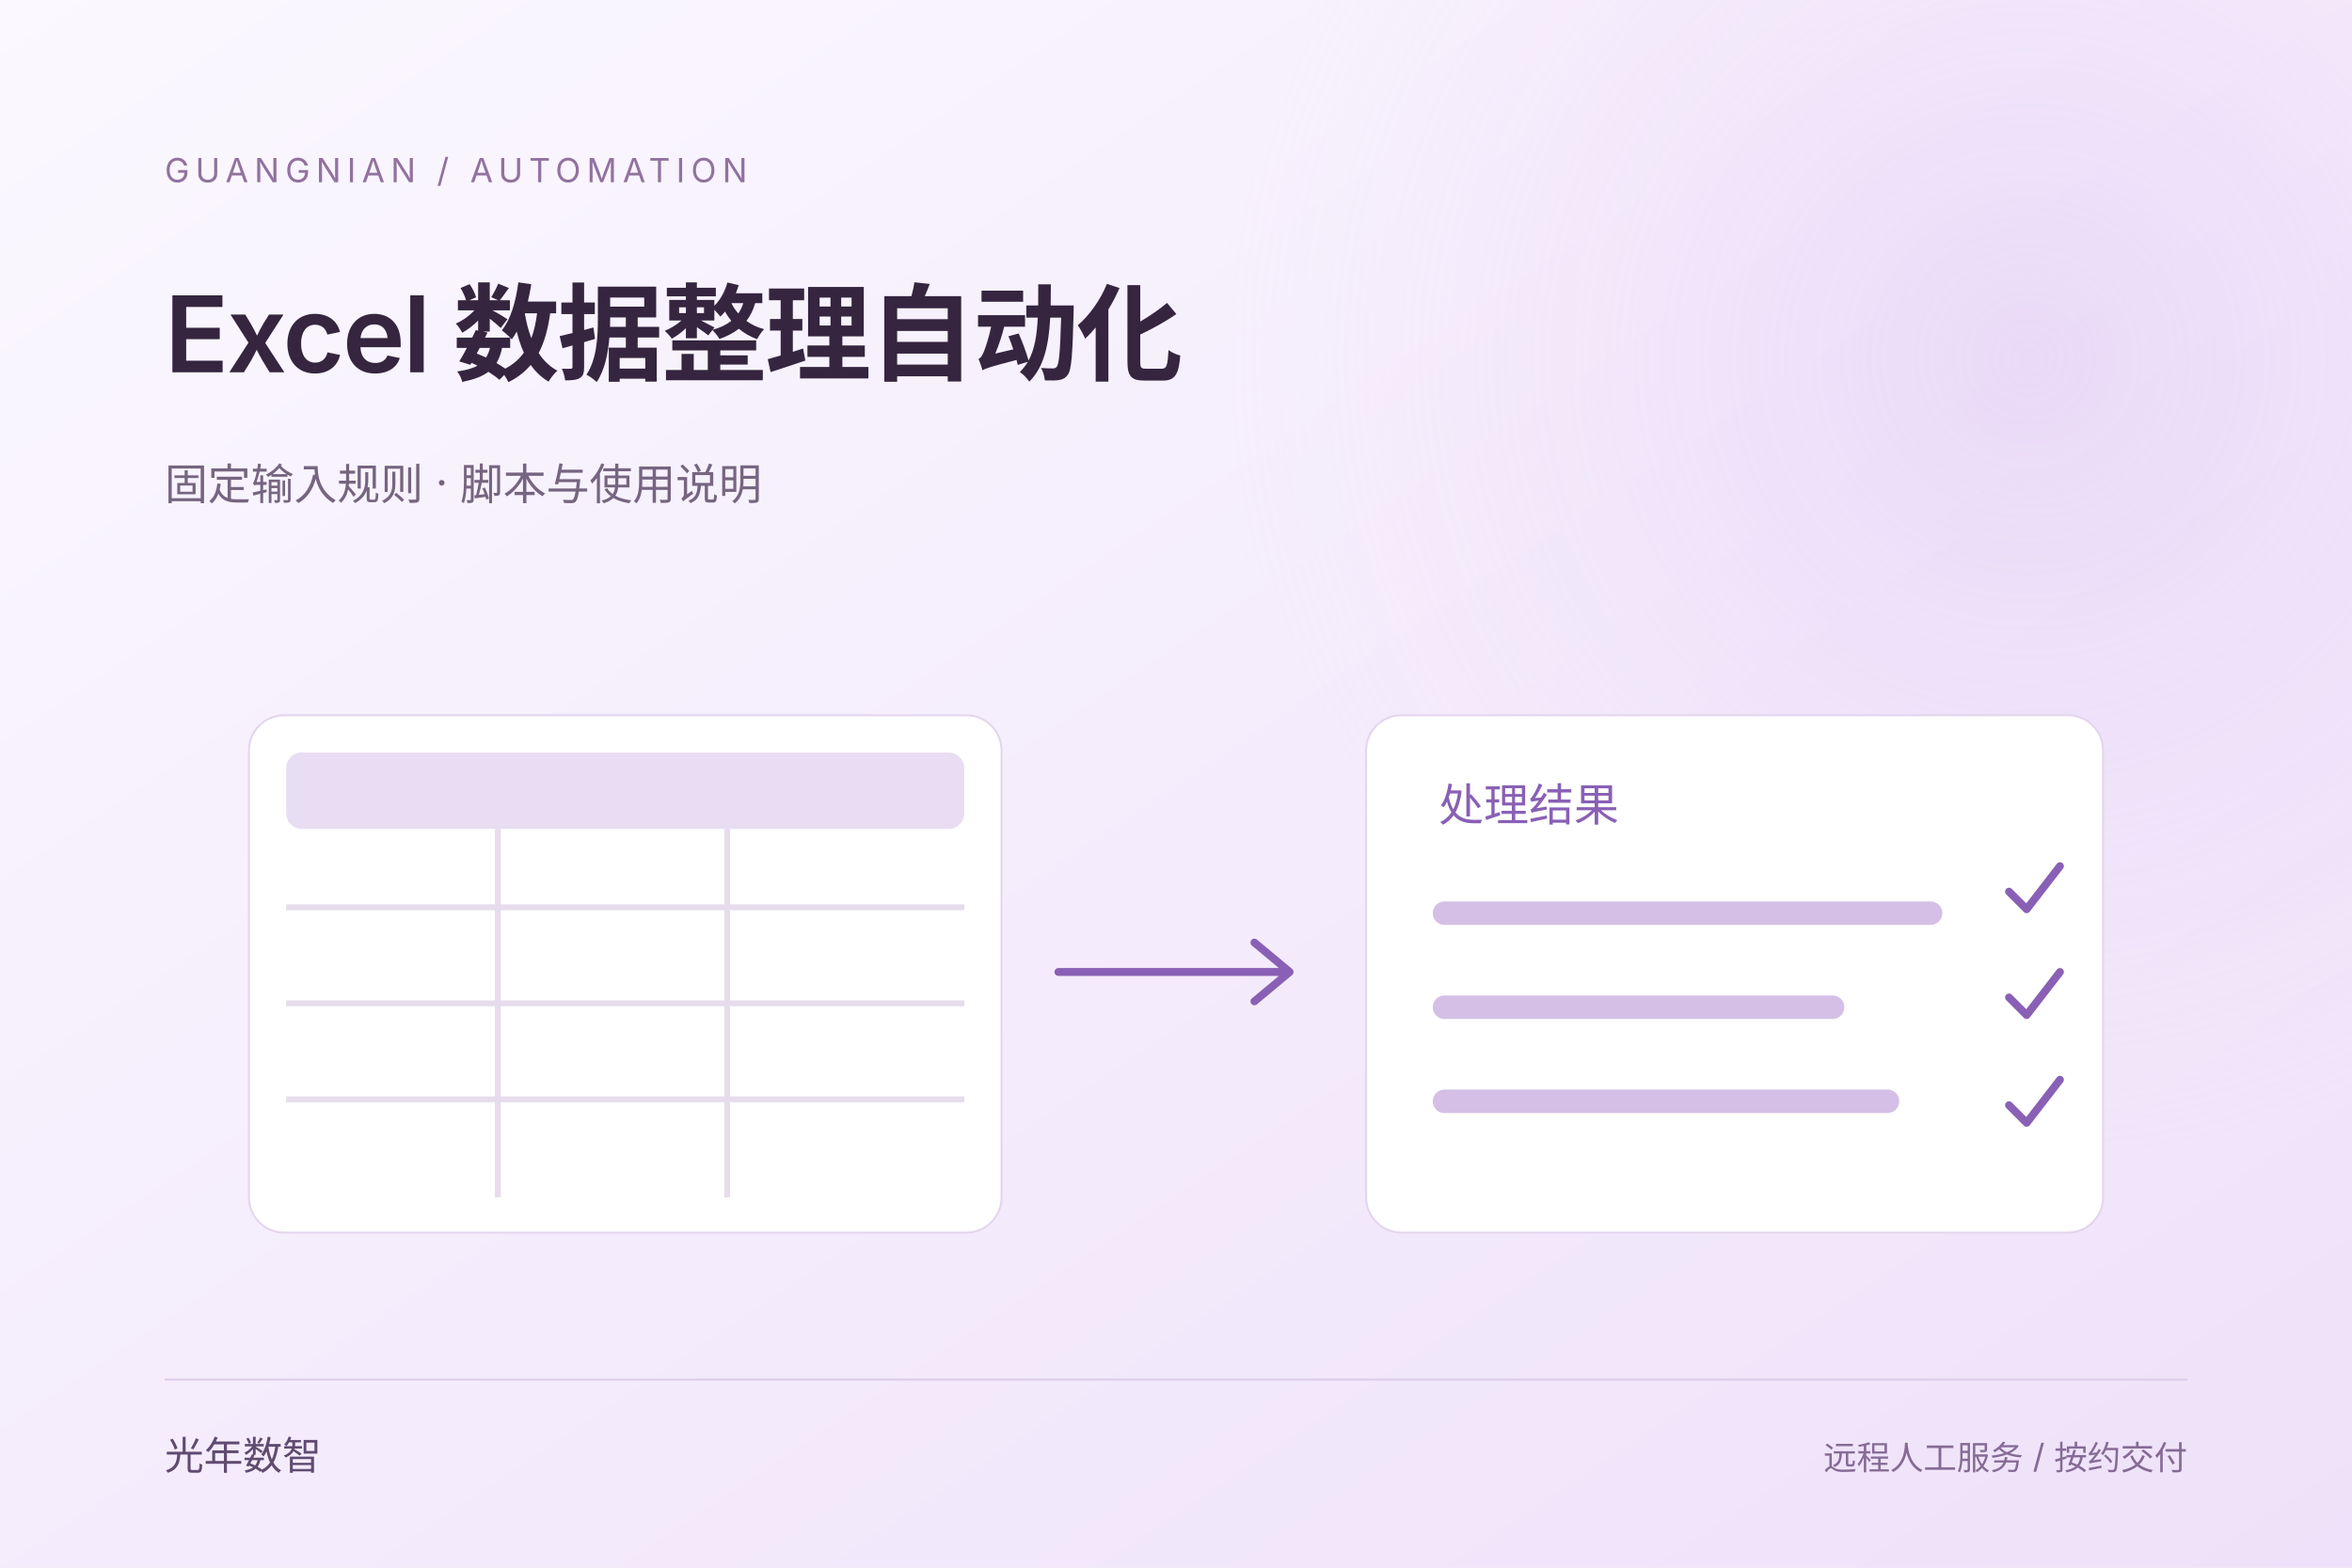
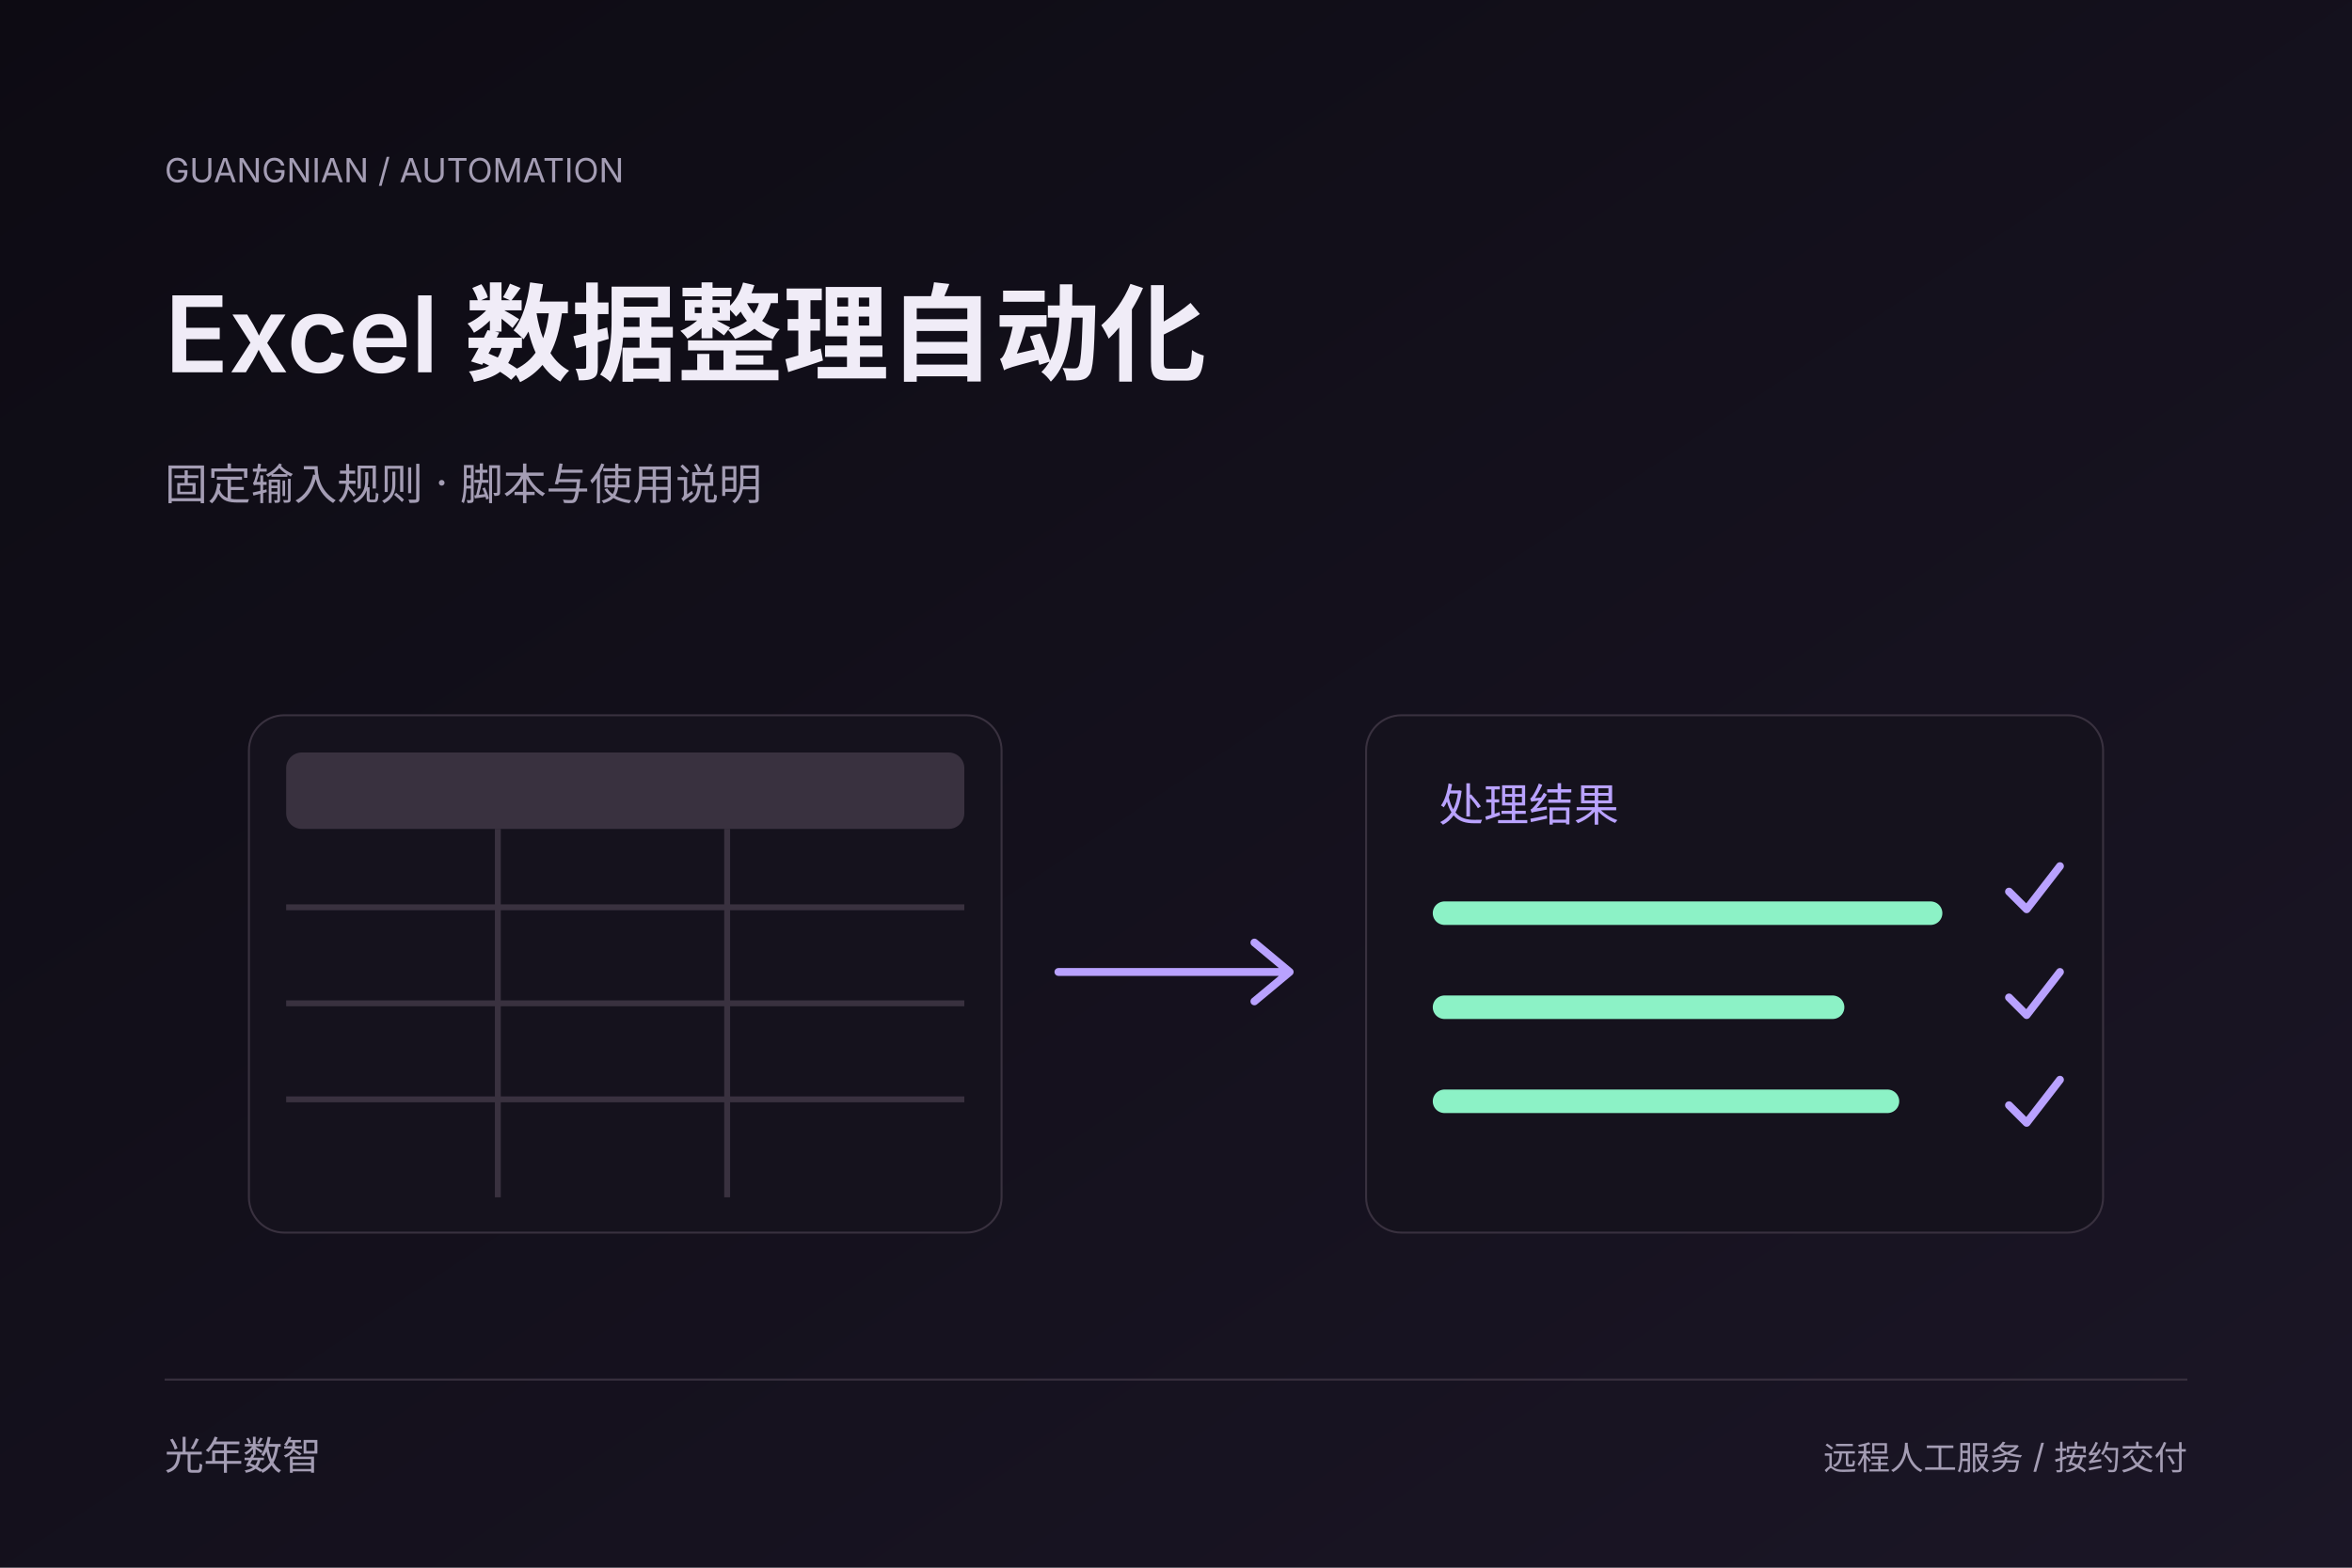
<svg xmlns="http://www.w3.org/2000/svg" width="1200" height="800" viewBox="0 0 1200 800">
  <defs>
    <linearGradient id="bg" x2="1" y2="1">
-       <stop stop-color="#fbf8ff" />
-       <stop offset="1" stop-color="#eee1f9" />
+       <stop stop-color="#0d0b13" />
+       <stop offset="1" stop-color="#1b1626" />
    </linearGradient>
    <radialGradient id="glow">
-       <stop stop-color="#d6b5ee" stop-opacity=".34" />
-       <stop offset="1" stop-color="#e6d4f4" stop-opacity="0" />
+       <stop stop-color="#8cf2c6" stop-opacity=".34" />
+       <stop offset="1" stop-color="#39313f" stop-opacity="0" />
    </radialGradient>
  </defs>
  <rect width="1200" height="800" fill="url(#bg)" />
-   <circle cx="1036" cy="182" r="417" fill="url(#glow)" />
  <g font-family="-apple-system,BlinkMacSystemFont,'PingFang SC','Microsoft YaHei',sans-serif">
-     <text x="84" y="93" font-size="17" letter-spacing="3" fill="#91729e">GUANGNIAN / AUTOMATION</text>
-     <text x="84" y="190" font-size="54" font-weight="600" letter-spacing="-1" fill="#35253f">Excel 数据整理自动化</text>
-     <text x="84" y="255" font-size="22" fill="#766580">固定输入规则 · 脚本与使用说明</text>
+     <text x="84" y="93" font-size="17" letter-spacing="0" fill="#a49db4">GUANGNIAN / AUTOMATION</text>
+     <text x="84" y="190" font-size="54" font-weight="600" letter-spacing="0" fill="#f0ecf7">Excel 数据整理自动化</text>
+     <text x="84" y="255" font-size="22" fill="#a49db4">固定输入规则 · 脚本与使用说明</text>
    <g>
-       <rect x="127" y="365" width="384" height="264" rx="18" fill="white" stroke="#e3d5ed" />
-       <rect x="146" y="384" width="346" height="39" rx="8" fill="#e8ddf2" />
-       <path d="M146 463h346m-346 49h346m-346 49h346M254 423v188m117-188v188" stroke="#e7dcec" stroke-width="3" />
+       <rect x="127" y="365" width="384" height="264" rx="18" fill="#15121d" stroke="#39313f" />
+       <rect x="146" y="384" width="346" height="39" rx="8" fill="#39313f" />
+       <path d="M146 463h346m-346 49h346m-346 49h346M254 423v188m117-188v188" stroke="#39313f" stroke-width="3" />
    </g>
-     <path d="M540 496h118m-18-15l18 15-18 15" fill="none" stroke="#8960b5" stroke-width="4" stroke-linecap="round" stroke-linejoin="round" />
+     <path d="M540 496h118m-18-15l18 15-18 15" fill="none" stroke="#b9a2ff" stroke-width="4" stroke-linecap="round" stroke-linejoin="round" />
    <g>
-       <rect x="697" y="365" width="376" height="264" rx="18" fill="white" stroke="#e3d5ed" />
-       <text x="734" y="419" font-size="23" fill="#8960b5">处理结果</text>
-       <path d="M737 466h248m-248 48h198m-198 48h226" stroke="#d5bfe6" stroke-width="12" stroke-linecap="round" />
-       <path d="M1025 455l9 9 17-22m-26 67l9 9 17-22m-26 68l9 9 17-22" fill="none" stroke="#8960b5" stroke-width="4" stroke-linecap="round" stroke-linejoin="round" />
+       <rect x="697" y="365" width="376" height="264" rx="18" fill="#15121d" stroke="#39313f" />
+       <text x="734" y="419" font-size="23" fill="#b9a2ff">处理结果</text>
+       <path d="M737 466h248m-248 48h198m-198 48h226" stroke="#8cf2c6" stroke-width="12" stroke-linecap="round" />
+       <path d="M1025 455l9 9 17-22m-26 67l9 9 17-22m-26 68l9 9 17-22" fill="none" stroke="#b9a2ff" stroke-width="4" stroke-linecap="round" stroke-linejoin="round" />
    </g>
-     <path d="M84 704h1032" stroke="#ddcce9" />
-     <text x="84" y="750" font-size="20" fill="#604b70">光年数智</text>
-     <text x="1116" y="750" text-anchor="end" font-size="17" fill="#856b95">远程人工服务 / 按约交付</text>
+     <path d="M84 704h1032" stroke="#39313f" />
+     <text x="84" y="750" font-size="20" fill="#a49db4">光年数智</text>
+     <text x="1116" y="750" text-anchor="end" font-size="17" fill="#a49db4">远程人工服务 / 按约交付</text>
  </g>
</svg>
